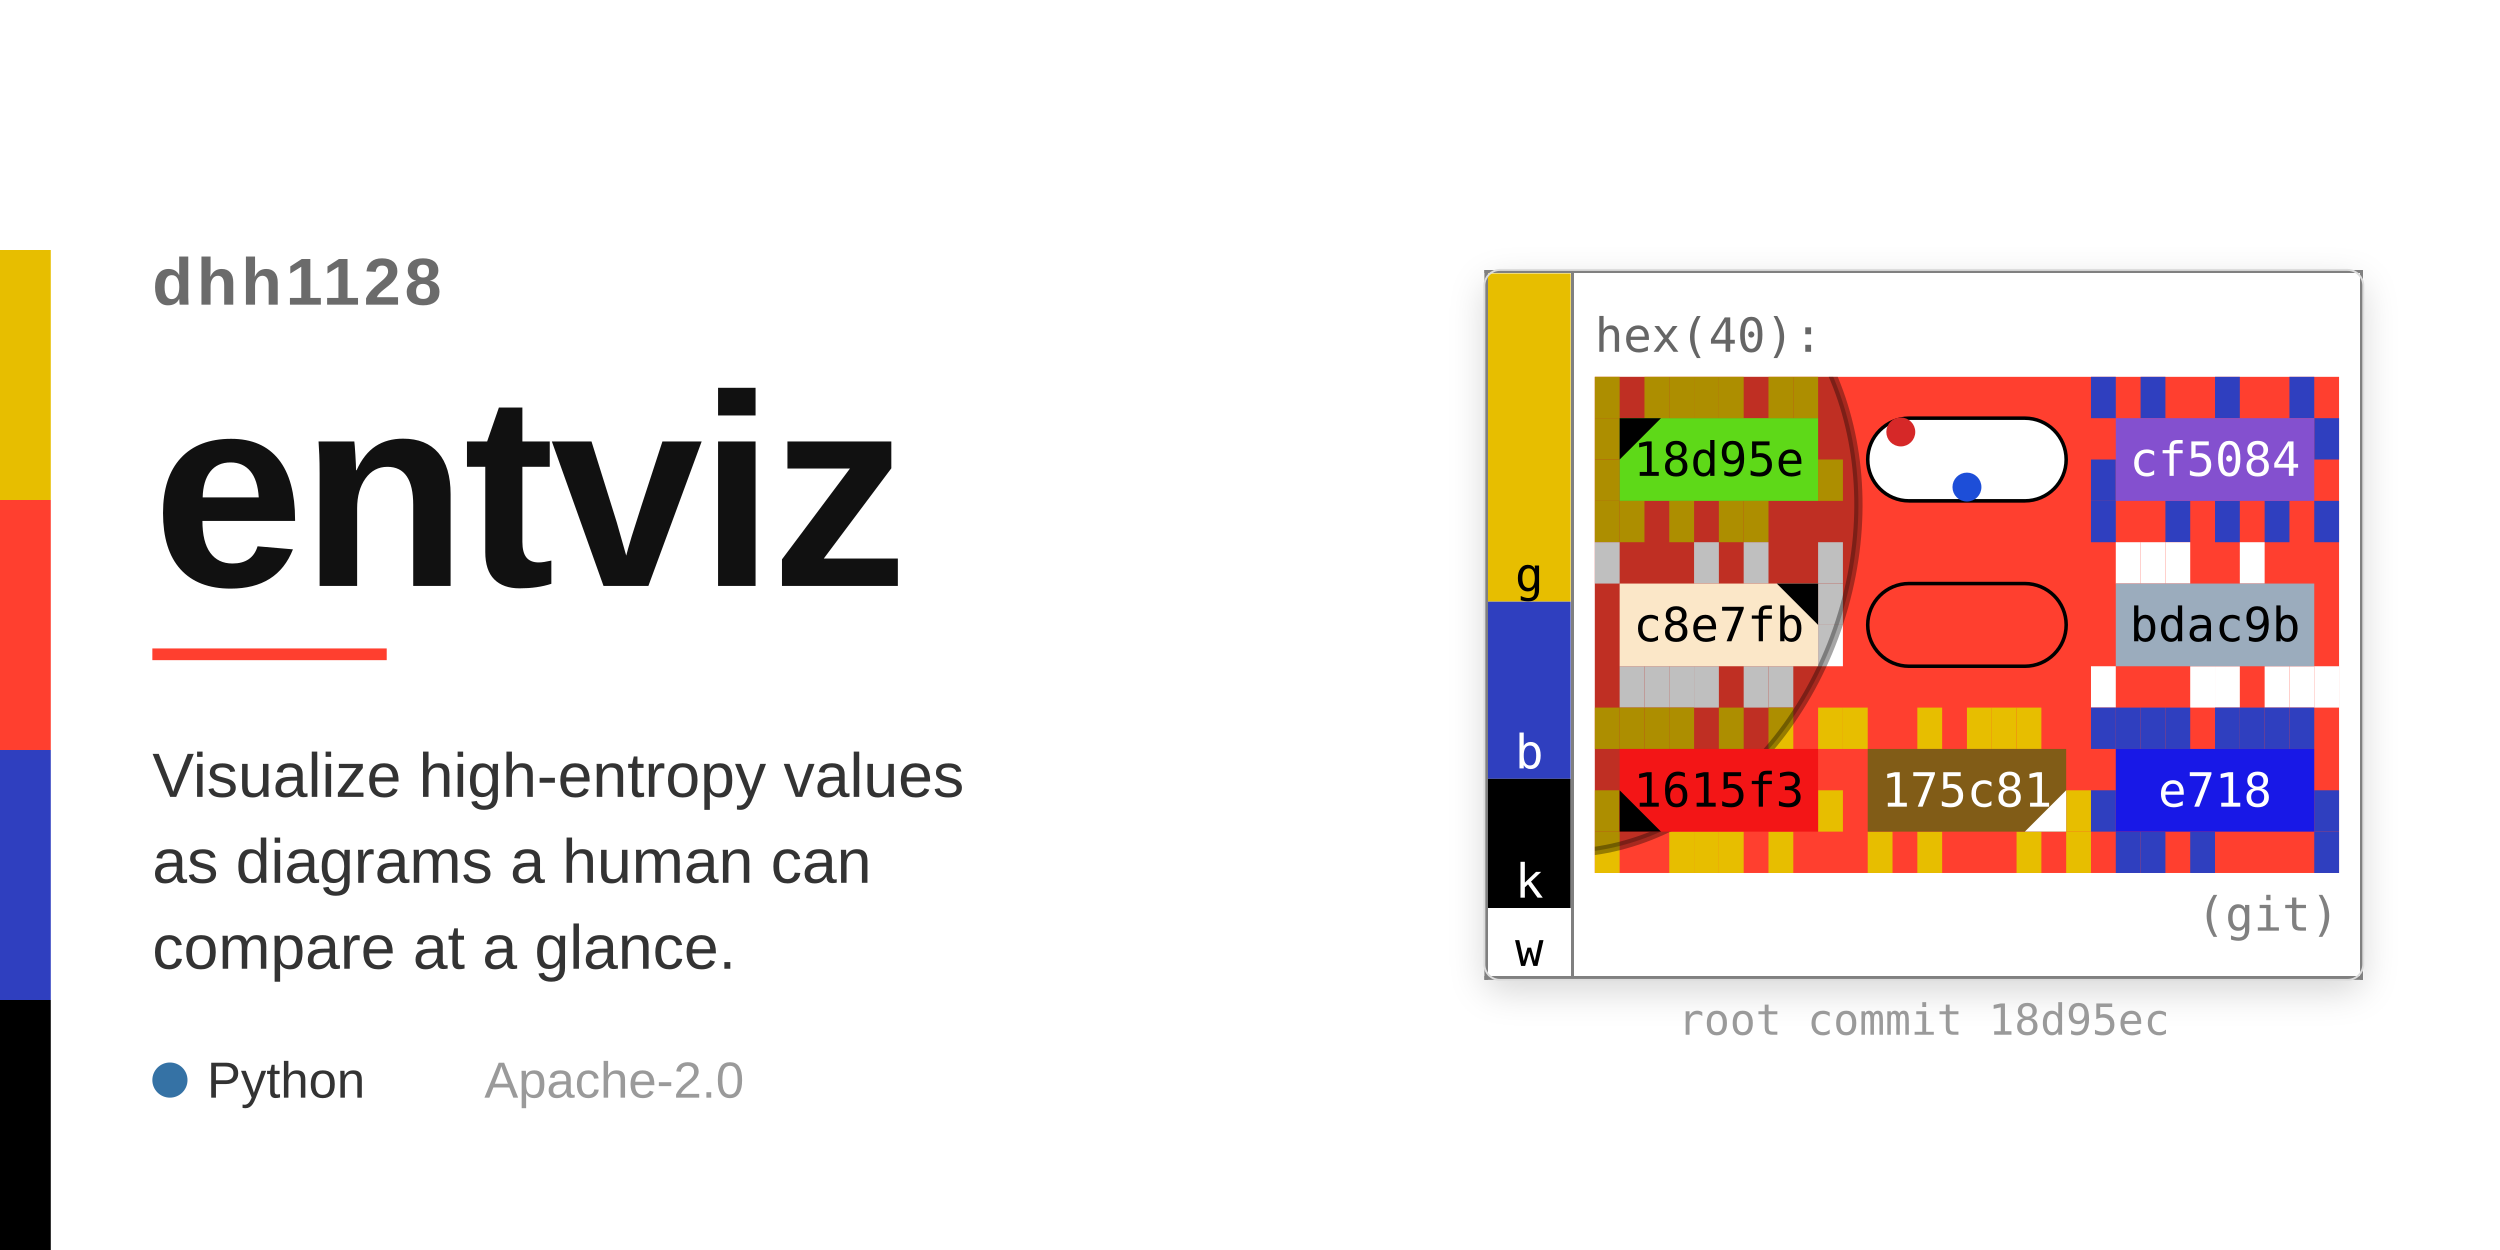
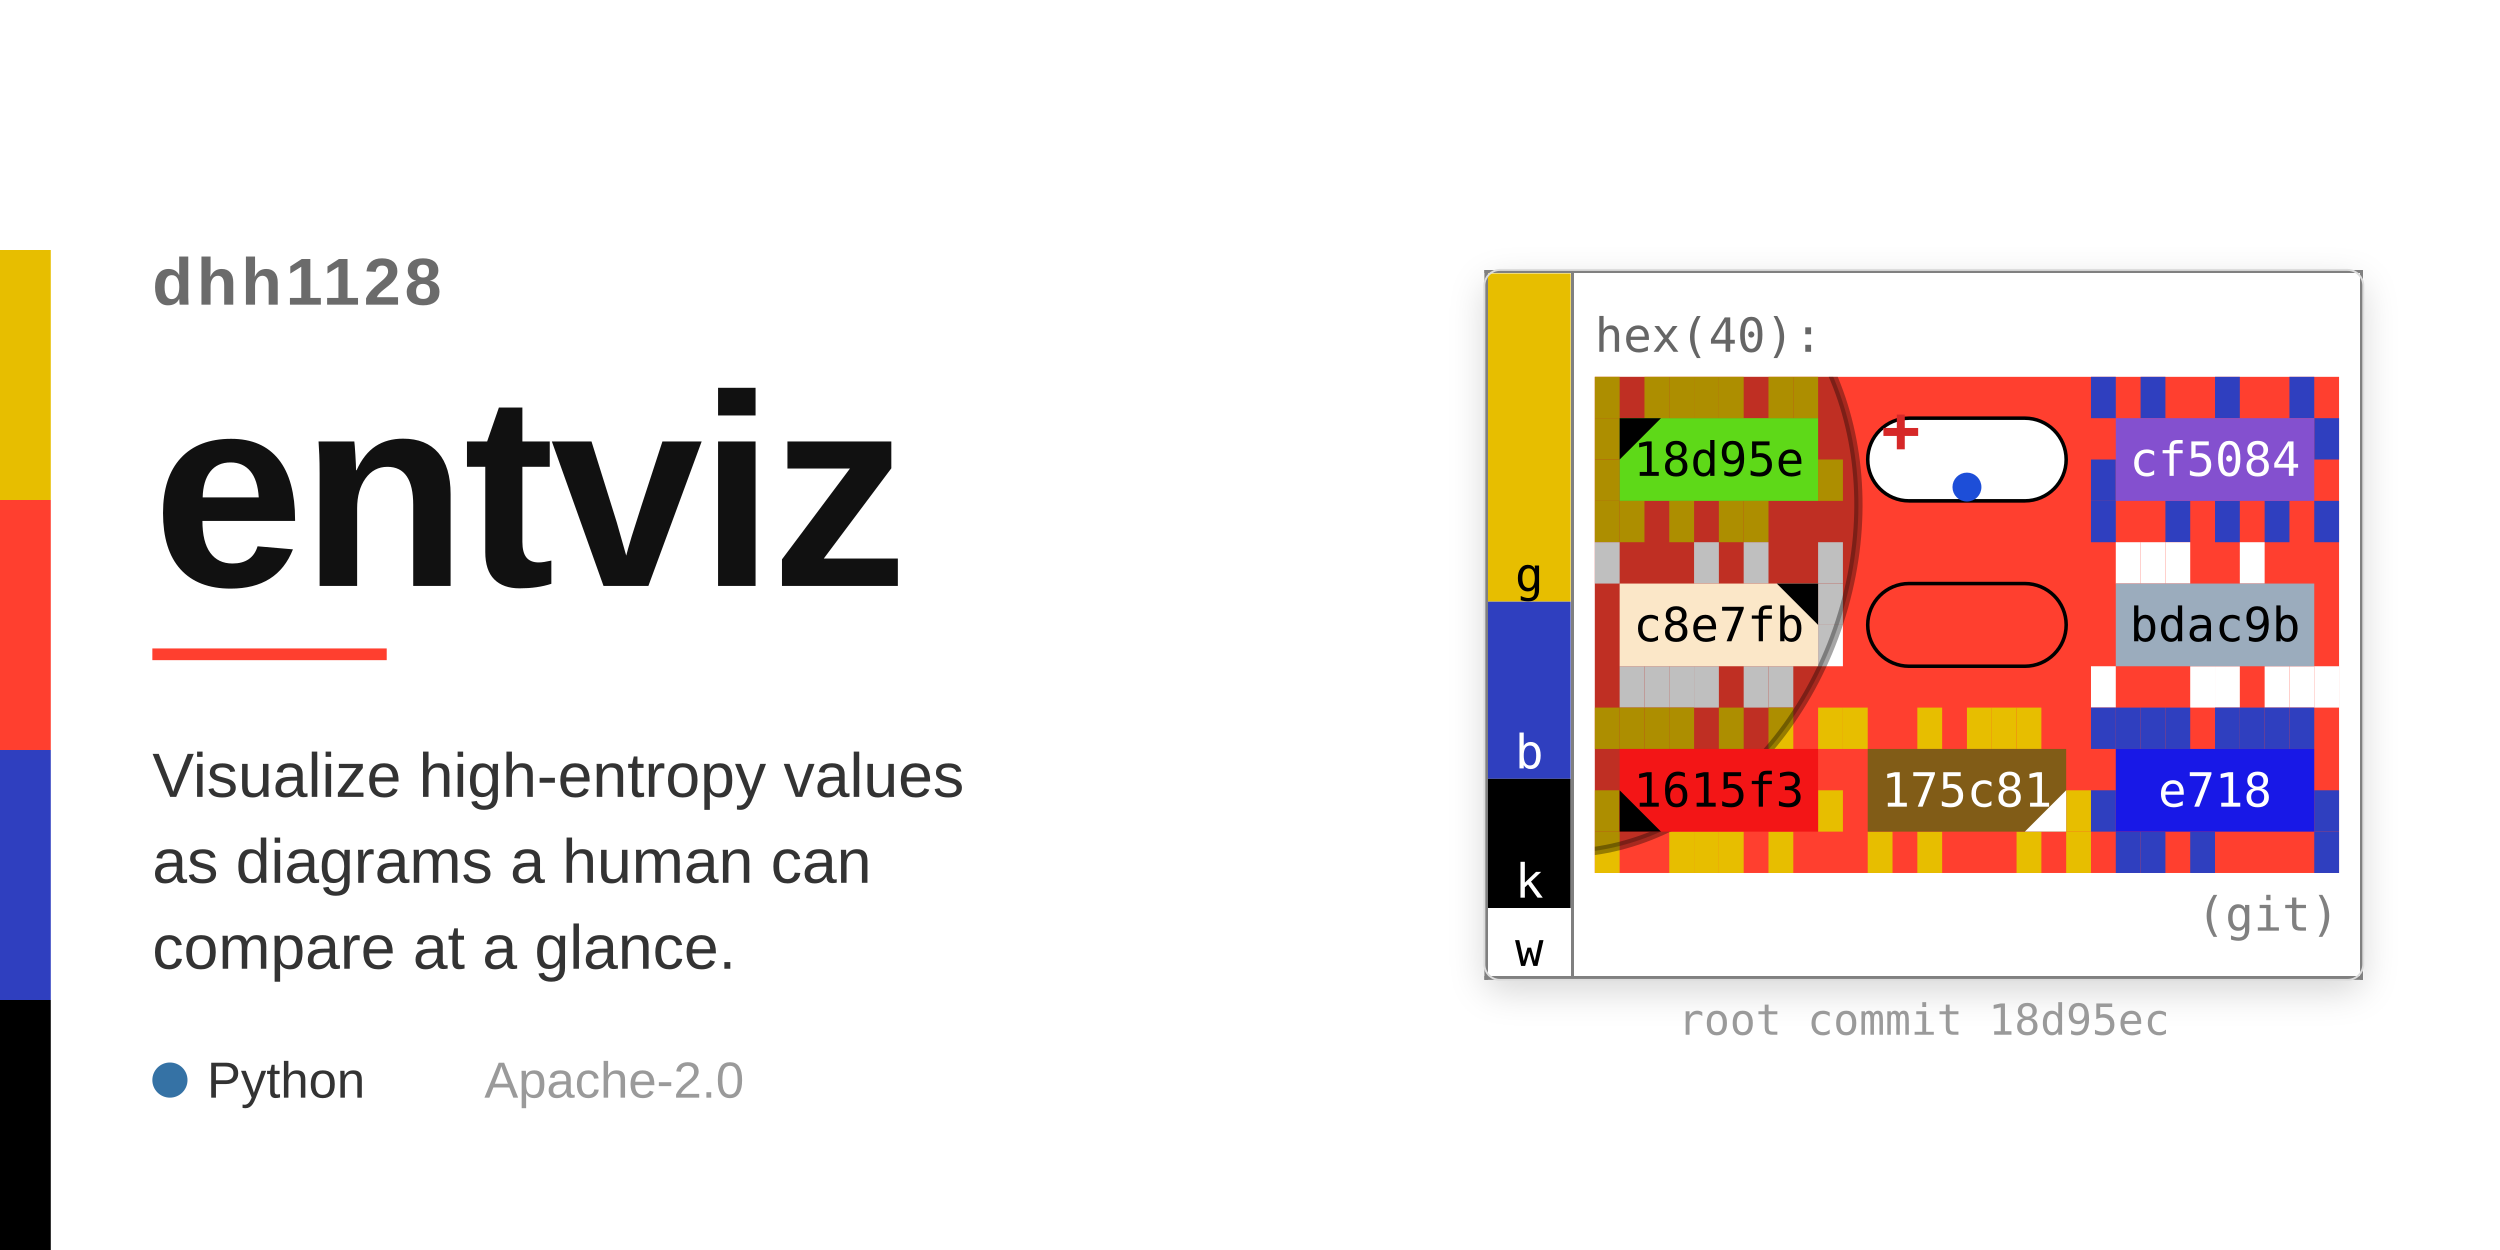
<svg xmlns="http://www.w3.org/2000/svg" width="1280" height="640" viewBox="0 0 1280 640" font-family="'Helvetica Neue', Arial, 'Segoe UI', Roboto, 'DejaVu Sans', sans-serif">
  <defs>
    <filter id="lift" x="-20%" y="-20%" width="140%" height="140%">
      <feDropShadow dx="0" dy="6" stdDeviation="9" flood-color="#000000" flood-opacity="0.16" />
    </filter>
  </defs>
  <rect width="1280" height="640" fill="#ffffff" />
  <rect x="0" y="0.00" width="26" height="128.00" fill="#ffffff" />
  <rect x="0" y="128.00" width="26" height="128.00" fill="#e7be00" />
  <rect x="0" y="256.00" width="26" height="128.00" fill="#ff3f2f" />
  <rect x="0" y="384.00" width="26" height="128.00" fill="#2f3fbf" />
  <rect x="0" y="512.00" width="26" height="128.00" fill="#000000" />
  <rect x="760.0" y="138.2" width="450.0" height="363.5" rx="8" fill="#ffffff" filter="url(#lift)" />
  <svg x="760.0" y="138.2" width="450.0" height="363.5" viewBox="0 0 248 200.333">
    <defs>
      <clipPath id="grid-clip-f589bd6555251ece-3x3">
        <rect x="31.167" y="30.167" width="210.0" height="140.0" />
      </clipPath>
    </defs>
    <rect x="0" y="0" width="248" height="200.333" fill="#ffffff" />
    <g data-channel="grid">
      <rect x="31.167" y="30.167" width="210.0" height="140.0" fill="#ff3f2f" />
      <g>
        <rect x="31.167" y="30.167" width="7.0" height="11.667" fill="#e7be00" />
        <rect x="45.167" y="30.167" width="7.0" height="11.667" fill="#e7be00" />
        <rect x="52.167" y="30.167" width="7.0" height="11.667" fill="#e7be00" />
        <rect x="59.167" y="30.167" width="7.0" height="11.667" fill="#e7be00" />
        <rect x="66.167" y="30.167" width="7.0" height="11.667" fill="#e7be00" />
        <rect x="80.167" y="30.167" width="7.0" height="11.667" fill="#e7be00" />
        <rect x="87.167" y="30.167" width="7.0" height="11.667" fill="#e7be00" />
        <rect x="94.167" y="53.5" width="7.0" height="11.667" fill="#e7be00" />
        <rect x="73.167" y="65.167" width="7.0" height="11.667" fill="#e7be00" />
        <rect x="66.167" y="65.167" width="7.0" height="11.667" fill="#e7be00" />
        <rect x="52.167" y="65.167" width="7.0" height="11.667" fill="#e7be00" />
        <rect x="38.167" y="65.167" width="7.0" height="11.667" fill="#e7be00" />
        <rect x="31.167" y="65.167" width="7.0" height="11.667" fill="#e7be00" />
        <rect x="31.167" y="53.5" width="7.0" height="11.667" fill="#e7be00" />
        <rect x="31.167" y="41.833" width="7.0" height="11.667" fill="#e7be00" />
        <rect x="171.167" y="30.167" width="7.0" height="11.667" fill="#2f3fbf" />
        <rect x="185.167" y="30.167" width="7.0" height="11.667" fill="#2f3fbf" />
        <rect x="206.167" y="30.167" width="7.0" height="11.667" fill="#2f3fbf" />
        <rect x="227.167" y="30.167" width="7.0" height="11.667" fill="#2f3fbf" />
        <rect x="234.167" y="41.833" width="7.0" height="11.667" fill="#2f3fbf" />
        <rect x="234.167" y="65.167" width="7.0" height="11.667" fill="#2f3fbf" />
        <rect x="220.167" y="65.167" width="7.0" height="11.667" fill="#2f3fbf" />
        <rect x="206.167" y="65.167" width="7.0" height="11.667" fill="#2f3fbf" />
        <rect x="192.167" y="65.167" width="7.0" height="11.667" fill="#2f3fbf" />
        <rect x="171.167" y="65.167" width="7.0" height="11.667" fill="#2f3fbf" />
        <rect x="171.167" y="53.5" width="7.0" height="11.667" fill="#2f3fbf" />
        <rect x="31.167" y="76.833" width="7.0" height="11.667" fill="#ffffff" />
        <rect x="59.167" y="76.833" width="7.0" height="11.667" fill="#ffffff" />
        <rect x="73.167" y="76.833" width="7.0" height="11.667" fill="#ffffff" />
        <rect x="94.167" y="76.833" width="7.0" height="11.667" fill="#ffffff" />
        <rect x="94.167" y="88.5" width="7.0" height="11.667" fill="#ffffff" />
        <rect x="94.167" y="100.167" width="7.0" height="11.667" fill="#ffffff" />
        <rect x="80.167" y="111.833" width="7.0" height="11.667" fill="#ffffff" />
        <rect x="73.167" y="111.833" width="7.0" height="11.667" fill="#ffffff" />
        <rect x="59.167" y="111.833" width="7.0" height="11.667" fill="#ffffff" />
        <rect x="52.167" y="111.833" width="7.0" height="11.667" fill="#ffffff" />
        <rect x="45.167" y="111.833" width="7.0" height="11.667" fill="#ffffff" />
        <rect x="38.167" y="111.833" width="7.0" height="11.667" fill="#ffffff" />
        <rect x="178.167" y="76.833" width="7.0" height="11.667" fill="#ffffff" />
        <rect x="185.167" y="76.833" width="7.0" height="11.667" fill="#ffffff" />
        <rect x="192.167" y="76.833" width="7.0" height="11.667" fill="#ffffff" />
        <rect x="213.167" y="76.833" width="7.0" height="11.667" fill="#ffffff" />
        <rect x="234.167" y="111.833" width="7.0" height="11.667" fill="#ffffff" />
        <rect x="227.167" y="111.833" width="7.0" height="11.667" fill="#ffffff" />
        <rect x="220.167" y="111.833" width="7.0" height="11.667" fill="#ffffff" />
        <rect x="206.167" y="111.833" width="7.0" height="11.667" fill="#ffffff" />
        <rect x="199.167" y="111.833" width="7.0" height="11.667" fill="#ffffff" />
        <rect x="171.167" y="111.833" width="7.0" height="11.667" fill="#ffffff" />
        <rect x="31.167" y="123.5" width="7.0" height="11.667" fill="#e7be00" />
        <rect x="38.167" y="123.5" width="7.0" height="11.667" fill="#e7be00" />
        <rect x="45.167" y="123.5" width="7.0" height="11.667" fill="#e7be00" />
        <rect x="52.167" y="123.5" width="7.0" height="11.667" fill="#e7be00" />
        <rect x="66.167" y="123.5" width="7.0" height="11.667" fill="#e7be00" />
        <rect x="80.167" y="123.5" width="7.0" height="11.667" fill="#e7be00" />
        <rect x="94.167" y="123.5" width="7.0" height="11.667" fill="#e7be00" />
        <rect x="94.167" y="146.833" width="7.0" height="11.667" fill="#e7be00" />
        <rect x="80.167" y="158.5" width="7.0" height="11.667" fill="#e7be00" />
        <rect x="66.167" y="158.5" width="7.0" height="11.667" fill="#e7be00" />
        <rect x="59.167" y="158.5" width="7.0" height="11.667" fill="#e7be00" />
        <rect x="52.167" y="158.5" width="7.0" height="11.667" fill="#e7be00" />
        <rect x="31.167" y="158.5" width="7.0" height="11.667" fill="#e7be00" />
        <rect x="31.167" y="146.833" width="7.0" height="11.667" fill="#e7be00" />
        <rect x="101.167" y="123.5" width="7.0" height="11.667" fill="#e7be00" />
        <rect x="122.167" y="123.5" width="7.0" height="11.667" fill="#e7be00" />
        <rect x="136.167" y="123.5" width="7.0" height="11.667" fill="#e7be00" />
        <rect x="143.167" y="123.5" width="7.0" height="11.667" fill="#e7be00" />
        <rect x="150.167" y="123.5" width="7.0" height="11.667" fill="#e7be00" />
        <rect x="164.167" y="146.833" width="7.0" height="11.667" fill="#e7be00" />
        <rect x="164.167" y="158.5" width="7.0" height="11.667" fill="#e7be00" />
        <rect x="150.167" y="158.5" width="7.0" height="11.667" fill="#e7be00" />
        <rect x="122.167" y="158.5" width="7.0" height="11.667" fill="#e7be00" />
        <rect x="108.167" y="158.5" width="7.0" height="11.667" fill="#e7be00" />
        <rect x="171.167" y="123.5" width="7.0" height="11.667" fill="#2f3fbf" />
        <rect x="178.167" y="123.5" width="7.0" height="11.667" fill="#2f3fbf" />
        <rect x="185.167" y="123.5" width="7.0" height="11.667" fill="#2f3fbf" />
        <rect x="192.167" y="123.5" width="7.0" height="11.667" fill="#2f3fbf" />
        <rect x="206.167" y="123.5" width="7.0" height="11.667" fill="#2f3fbf" />
        <rect x="213.167" y="123.5" width="7.0" height="11.667" fill="#2f3fbf" />
        <rect x="220.167" y="123.5" width="7.0" height="11.667" fill="#2f3fbf" />
        <rect x="227.167" y="123.5" width="7.0" height="11.667" fill="#2f3fbf" />
        <rect x="234.167" y="146.833" width="7.0" height="11.667" fill="#2f3fbf" />
        <rect x="234.167" y="158.5" width="7.0" height="11.667" fill="#2f3fbf" />
        <rect x="199.167" y="158.5" width="7.0" height="11.667" fill="#2f3fbf" />
        <rect x="185.167" y="158.5" width="7.0" height="11.667" fill="#2f3fbf" />
        <rect x="178.167" y="158.5" width="7.0" height="11.667" fill="#2f3fbf" />
        <rect x="171.167" y="146.833" width="7.0" height="11.667" fill="#2f3fbf" />
      </g>
      <g clip-path="url(#grid-clip-f589bd6555251ece-3x3)" data-channel="ellipse" data-ellipse-anchor-x="31.16666666666667" data-ellipse-anchor-y="76.83333333333334" data-ellipse-rx="89.16499263226073" data-ellipse-ry="72.61891152524328" data-ellipse-rotation-deg="108.0">
        <ellipse cx="31.167" cy="76.833" rx="89.165" ry="72.619" transform="rotate(108.0 31.16667 76.83333)" fill="#000000" stroke="#000000" fill-opacity="0.25" stroke-opacity="0.35" stroke-width="2.333" />
      </g>
      <g>
        <g data-channel="cell" data-cell-index="0" data-cell-row="0" data-cell-col="0" data-cell-quartile="1">
          <rect x="38.167" y="41.833" width="56.0" height="23.333" fill="#5ed918" />
          <text x="66.167" y="53.5" fill="#000000" style="font-family: &quot;JetBrains Mono&quot;, &quot;Menlo&quot;, &quot;Consolas&quot;, &quot;DejaVu Sans Mono&quot;, &quot;Liberation Mono&quot;, &quot;Roboto Mono&quot;, &quot;Noto Sans Mono&quot;, monospace; font-size: 13.333px;" text-anchor="middle" dominant-baseline="central">18d95e</text>
          <polygon points="38.167,41.833 49.833,41.833 38.167,53.5" fill="#000000" />
        </g>
        <g data-channel="cell" data-cell-index="1" data-cell-row="0" data-cell-col="1" data-cell-blank="true" data-cell-blank-map="true">
          <rect x="108.167" y="41.833" width="56.0" height="23.333" rx="11.667" ry="11.667" fill="#ffffff" stroke="#000000" stroke-width="1" />
-           <circle cx="117.5" cy="45.722" r="4.083" fill="#d62828" data-blank-map-max="true" />
-           <circle cx="136.167" cy="61.278" r="4.083" fill="#1d4ed8" data-blank-map-min="true" />
+           <circle cx="136.167" cy="61.278" r="4.083" fill="#1d4ed8" data-blank-map-min="2,1" />
+           <path d="M 112.6,45.722 H 122.4 M 117.5,40.822 V 50.622" fill="none" stroke="#d62828" stroke-width="2.246" stroke-linecap="butt" data-blank-map-max="0,0" />
        </g>
        <g data-channel="cell" data-cell-index="2" data-cell-row="0" data-cell-col="2">
          <rect x="178.167" y="41.833" width="56.0" height="23.333" fill="#8450cf" />
          <text x="206.167" y="53.5" fill="#ffffff" style="font-family: &quot;JetBrains Mono&quot;, &quot;Menlo&quot;, &quot;Consolas&quot;, &quot;DejaVu Sans Mono&quot;, &quot;Liberation Mono&quot;, &quot;Roboto Mono&quot;, &quot;Noto Sans Mono&quot;, monospace; font-size: 13.333px;" text-anchor="middle" dominant-baseline="central">cf5084</text>
        </g>
        <g data-channel="cell" data-cell-index="3" data-cell-row="1" data-cell-col="0" data-cell-quartile="2">
          <rect x="38.167" y="88.5" width="56.0" height="23.333" fill="#fbe7c8" />
          <text x="66.167" y="100.167" fill="#000000" style="font-family: &quot;JetBrains Mono&quot;, &quot;Menlo&quot;, &quot;Consolas&quot;, &quot;DejaVu Sans Mono&quot;, &quot;Liberation Mono&quot;, &quot;Roboto Mono&quot;, &quot;Noto Sans Mono&quot;, monospace; font-size: 13.333px;" text-anchor="middle" dominant-baseline="central">c8e7fb</text>
          <polygon points="94.167,88.5 82.5,88.5 94.167,100.167" fill="#000000" />
        </g>
        <g data-channel="cell" data-cell-index="4" data-cell-row="1" data-cell-col="1" data-cell-blank="true">
          <rect x="108.167" y="88.5" width="56.0" height="23.333" rx="11.667" ry="11.667" fill="none" stroke="#000000" stroke-width="1" />
        </g>
        <g data-channel="cell" data-cell-index="5" data-cell-row="1" data-cell-col="2">
          <rect x="178.167" y="88.5" width="56.0" height="23.333" fill="#9bacbd" />
          <text x="206.167" y="100.167" fill="#000000" style="font-family: &quot;JetBrains Mono&quot;, &quot;Menlo&quot;, &quot;Consolas&quot;, &quot;DejaVu Sans Mono&quot;, &quot;Liberation Mono&quot;, &quot;Roboto Mono&quot;, &quot;Noto Sans Mono&quot;, monospace; font-size: 13.333px;" text-anchor="middle" dominant-baseline="central">bdac9b</text>
        </g>
        <g data-channel="cell" data-cell-index="6" data-cell-row="2" data-cell-col="0" data-cell-quartile="4">
          <rect x="38.167" y="135.167" width="56.0" height="23.333" fill="#f31516" />
          <text x="66.167" y="146.833" fill="#000000" style="font-family: &quot;JetBrains Mono&quot;, &quot;Menlo&quot;, &quot;Consolas&quot;, &quot;DejaVu Sans Mono&quot;, &quot;Liberation Mono&quot;, &quot;Roboto Mono&quot;, &quot;Noto Sans Mono&quot;, monospace; font-size: 13.333px;" text-anchor="middle" dominant-baseline="central">1615f3</text>
          <polygon points="38.167,158.5 38.167,146.833 49.833,158.5" fill="#000000" />
        </g>
        <g data-channel="cell" data-cell-index="7" data-cell-row="2" data-cell-col="1" data-cell-quartile="3">
          <rect x="108.167" y="135.167" width="56.0" height="23.333" fill="#815c17" />
          <text x="136.167" y="146.833" fill="#ffffff" style="font-family: &quot;JetBrains Mono&quot;, &quot;Menlo&quot;, &quot;Consolas&quot;, &quot;DejaVu Sans Mono&quot;, &quot;Liberation Mono&quot;, &quot;Roboto Mono&quot;, &quot;Noto Sans Mono&quot;, monospace; font-size: 13.333px;" text-anchor="middle" dominant-baseline="central">175c81</text>
          <polygon points="164.167,158.5 164.167,146.833 152.5,158.5" fill="#ffffff" />
        </g>
        <g data-channel="cell" data-cell-index="8" data-cell-row="2" data-cell-col="2">
          <rect x="178.167" y="135.167" width="56.0" height="23.333" fill="#1818e7" />
          <text x="206.167" y="146.833" fill="#ffffff" style="font-family: &quot;JetBrains Mono&quot;, &quot;Menlo&quot;, &quot;Consolas&quot;, &quot;DejaVu Sans Mono&quot;, &quot;Liberation Mono&quot;, &quot;Roboto Mono&quot;, &quot;Noto Sans Mono&quot;, monospace; font-size: 13.333px;" text-anchor="middle" dominant-baseline="central">e718</text>
        </g>
      </g>
    </g>
    <g data-channel="color-bar">
      <g data-color-bar-rank="0" data-color-bar-band="G">
        <rect x="1" y="1" width="23.333" height="92.608" fill="#e7be00" />
        <text x="12.667" y="90.675" fill="#000000" style="font-family: &quot;JetBrains Mono&quot;, &quot;Menlo&quot;, &quot;Consolas&quot;, &quot;DejaVu Sans Mono&quot;, &quot;Liberation Mono&quot;, &quot;Roboto Mono&quot;, &quot;Noto Sans Mono&quot;, monospace; font-size: 13.333px;" text-anchor="middle" data-color-bar-letter="true">g</text>
      </g>
      <g data-color-bar-rank="1" data-color-bar-band="B">
        <rect x="1" y="93.608" width="23.333" height="49.988" fill="#2f3fbf" />
        <text x="12.667" y="140.662" fill="#ffffff" style="font-family: &quot;JetBrains Mono&quot;, &quot;Menlo&quot;, &quot;Consolas&quot;, &quot;DejaVu Sans Mono&quot;, &quot;Liberation Mono&quot;, &quot;Roboto Mono&quot;, &quot;Noto Sans Mono&quot;, monospace; font-size: 13.333px;" text-anchor="middle" data-color-bar-letter="true">b</text>
      </g>
      <g data-color-bar-rank="2" data-color-bar-band="K">
        <rect x="1" y="143.596" width="23.333" height="36.476" fill="#000000" />
        <text x="12.667" y="177.138" fill="#ffffff" style="font-family: &quot;JetBrains Mono&quot;, &quot;Menlo&quot;, &quot;Consolas&quot;, &quot;DejaVu Sans Mono&quot;, &quot;Liberation Mono&quot;, &quot;Roboto Mono&quot;, &quot;Noto Sans Mono&quot;, monospace; font-size: 13.333px;" text-anchor="middle" data-color-bar-letter="true">k</text>
      </g>
      <g data-color-bar-rank="3" data-color-bar-band="W">
        <rect x="1" y="180.071" width="23.333" height="19.262" fill="#ffffff" />
        <text x="12.667" y="196.4" fill="#000000" style="font-family: &quot;JetBrains Mono&quot;, &quot;Menlo&quot;, &quot;Consolas&quot;, &quot;DejaVu Sans Mono&quot;, &quot;Liberation Mono&quot;, &quot;Roboto Mono&quot;, &quot;Noto Sans Mono&quot;, monospace; font-size: 13.333px;" text-anchor="middle" data-color-bar-letter="true">w</text>
      </g>
    </g>
    <g data-channel="label-top">
      <text x="31.167" y="18.5" fill="#666666" style="font-family: &quot;JetBrains Mono&quot;, &quot;Menlo&quot;, &quot;Consolas&quot;, &quot;DejaVu Sans Mono&quot;, &quot;Liberation Mono&quot;, &quot;Roboto Mono&quot;, &quot;Noto Sans Mono&quot;, monospace; font-size: 13.333px;" dominant-baseline="central">hex(40):</text>
    </g>
    <g data-channel="label-bottom">
      <text x="241.167" y="181.833" fill="#666666" style="font-family: &quot;JetBrains Mono&quot;, &quot;Menlo&quot;, &quot;Consolas&quot;, &quot;DejaVu Sans Mono&quot;, &quot;Liberation Mono&quot;, &quot;Roboto Mono&quot;, &quot;Noto Sans Mono&quot;, monospace; font-size: 13.333px;" text-anchor="end" dominant-baseline="central">
        <tspan fill="#808080" data-user-note="git">(git)</tspan>
      </text>
    </g>
    <line x1="0" y1="0.5" x2="248" y2="0.5" stroke="#808080" stroke-width="1" shape-rendering="crispEdges" />
    <line x1="247.5" y1="0" x2="247.5" y2="200.333" stroke="#808080" stroke-width="1" shape-rendering="crispEdges" />
    <line x1="0" y1="199.833" x2="248" y2="199.833" stroke="#808080" stroke-width="1" shape-rendering="crispEdges" />
    <line x1="0.5" y1="0" x2="0.5" y2="200.333" stroke="#808080" stroke-width="1" shape-rendering="crispEdges" />
    <line x1="24.833" y1="0" x2="24.833" y2="200.333" stroke="#808080" stroke-width="1" shape-rendering="crispEdges" />
  </svg>
  <rect x="760.0" y="138.2" width="450.0" height="363.5" rx="8" fill="none" stroke="#dddddd" stroke-width="1" />
  <text x="985.0" y="529.8" font-family="'JetBrains Mono', 'Menlo', 'Consolas', 'DejaVu Sans Mono', monospace" font-size="22" fill="#9a9a9a" text-anchor="middle">root commit 18d95ec</text>
  <text x="78" y="156" font-size="34" font-weight="600" fill="#6b6b6b" letter-spacing="2">dhh1128</text>
  <text x="78" y="300" font-size="140" font-weight="800" fill="#111111" letter-spacing="-2">entviz</text>
  <rect x="78" y="332" width="120" height="6" fill="#ff3f2f" />
  <text x="78" y="408" font-size="32" fill="#333333">Visualize high-entropy values</text>
  <text x="78" y="452" font-size="32" fill="#333333">as diagrams a human can</text>
  <text x="78" y="496" font-size="32" fill="#333333">compare at a glance.</text>
  <circle cx="87" cy="553" r="9" fill="#3572A5" />
  <text x="106" y="562" font-size="26" fill="#333333">Python</text>
  <text x="248" y="562" font-size="26" fill="#9a9a9a">Apache-2.0</text>
</svg>
